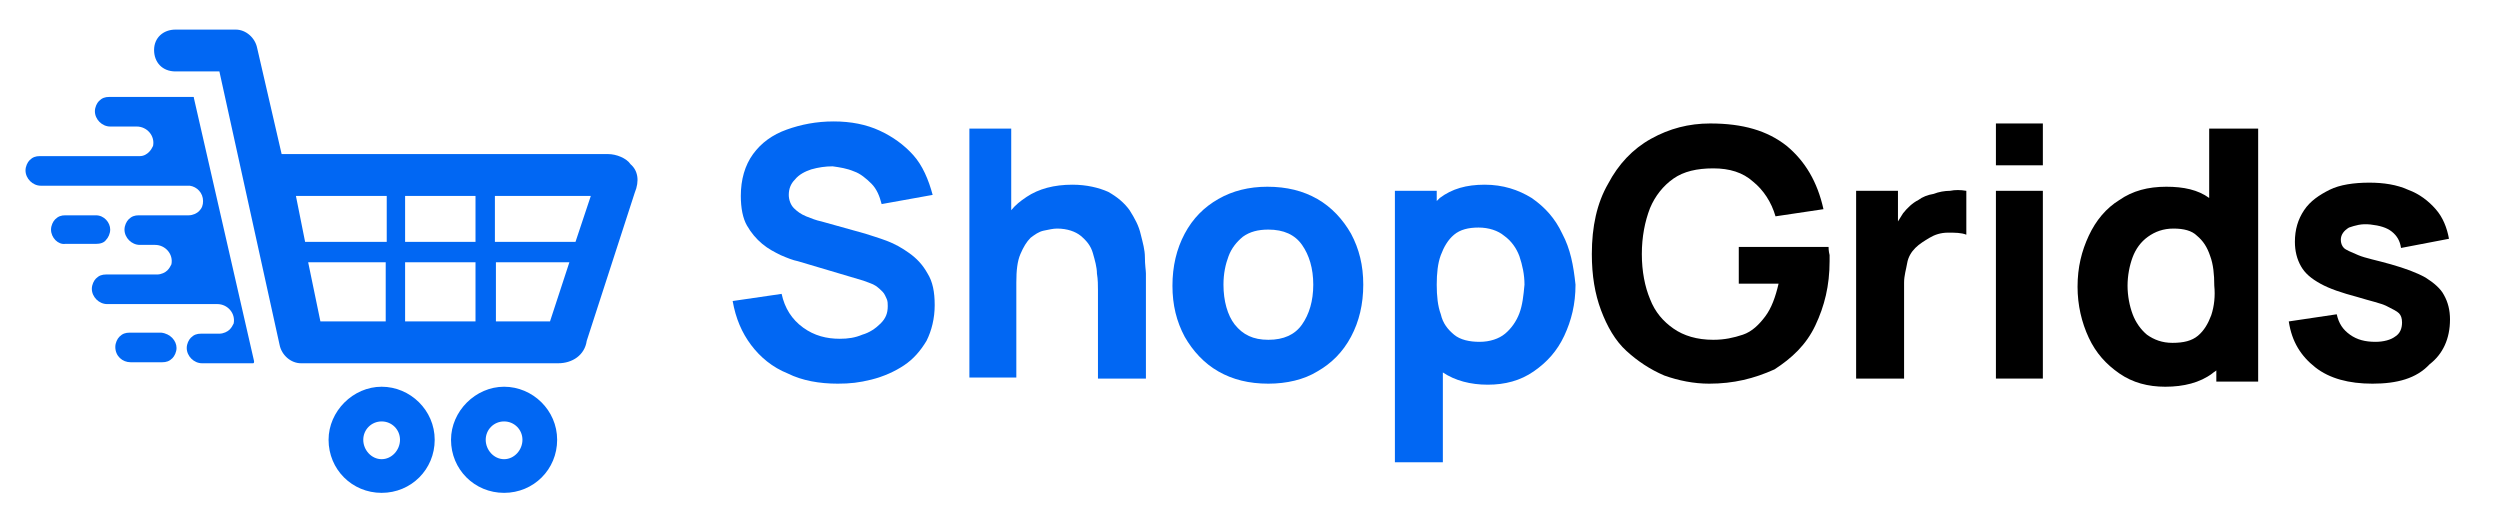
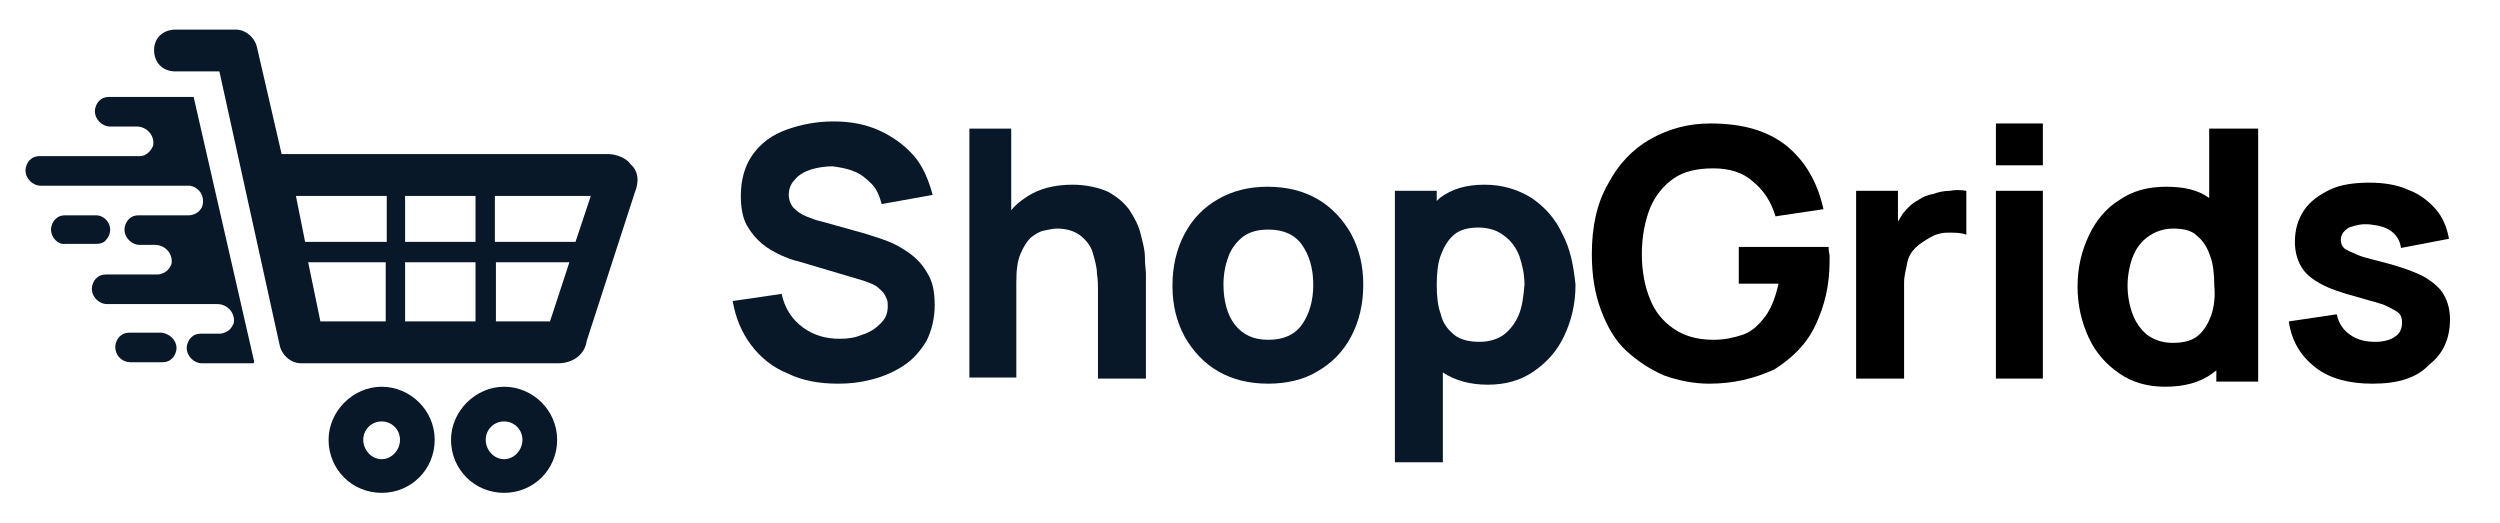
<svg xmlns="http://www.w3.org/2000/svg" version="1.1" id="Layer_1" x="0px" y="0px" viewBox="0 0 245 51.2" style="enable-background:new 0 0 245 51.2;" xml:space="preserve">
  <style type="text/css">
- 	.st0{fill:#0167F3;}
+ 	.st0{fill:#081828;}
</style>
  <g>
    <g>
      <path class="st0" d="M32.2,43.1c0,2.9,2.3,5.2,5.2,5.2s5.2-2.3,5.2-5.2s-2.4-5.2-5.2-5.2S32.2,40.3,32.2,43.1z M35.6,43.1    c0-1,0.8-1.8,1.8-1.8s1.8,0.8,1.8,1.8S38.4,45,37.4,45S35.6,44.1,35.6,43.1z" />
      <path class="st0" d="M44.2,43.1c0,2.9,2.3,5.2,5.2,5.2s5.2-2.3,5.2-5.2s-2.4-5.2-5.2-5.2S44.2,40.3,44.2,43.1z M47.6,43.1    c0-1,0.8-1.8,1.8-1.8s1.8,0.8,1.8,1.8S50.4,45,49.4,45S47.6,44.1,47.6,43.1z" />
      <path class="st0" d="M61.8,16.1c-0.4-0.6-1.4-1-2.2-1h-32L25.2,4.7c-0.2-1-1.1-1.8-2.1-1.8h-5.9c-1.2,0-2.1,0.8-2.1,2    S15.9,7,17.2,7h4.3l5.9,26.8c0.2,1,1.1,1.8,2.1,1.8h25.2c1.4,0,2.6-0.8,2.8-2.2l4.7-14.5C62.7,17.7,62.5,16.7,61.8,16.1z     M37.9,31.5h-6.5l-1.2-5.8h7.6v5.8H37.9z M37.9,23.7h-8L29,19.2h8.9V23.7z M46.6,31.5h-6.9v-5.8h6.9V31.5z M46.6,23.7h-6.9v-4.5    h6.9V23.7z M53.9,31.5h-5.3v-5.8h7.2L53.9,31.5z M56.4,23.7h-7.9v-4.5h9.4L56.4,23.7z" />
    </g>
    <g>
      <path class="st0" d="M24.9,35.4c0,0.1,0,0.2-0.1,0.2h-5c-0.8,0-1.5-0.7-1.5-1.5c0-0.4,0.2-0.8,0.4-1c0.3-0.3,0.6-0.4,1-0.4h1.8    c0.4,0,0.8-0.2,1-0.4s0.3-0.4,0.4-0.6c0.2-1-0.6-1.9-1.6-1.9H10.5c-0.8,0-1.5-0.7-1.5-1.5c0-0.4,0.2-0.8,0.4-1    c0.3-0.3,0.6-0.4,1-0.4h5c0.4,0,0.8-0.2,1-0.4c0.2-0.2,0.3-0.4,0.4-0.6c0.2-1-0.6-1.9-1.6-1.9h-1.5c-0.8,0-1.5-0.7-1.5-1.5    c0-0.4,0.2-0.8,0.4-1c0.3-0.3,0.6-0.4,1-0.4h4.9c0.4,0,0.8-0.2,1-0.4c0.3-0.3,0.4-0.6,0.4-1c0-0.8-0.6-1.4-1.3-1.5h-0.1h-0.2H4    c-0.8,0-1.5-0.7-1.5-1.5c0-0.4,0.2-0.8,0.4-1c0.3-0.3,0.6-0.4,1-0.4h9.8c0.4,0,0.7-0.2,0.9-0.4s0.3-0.4,0.4-0.6    c0.2-1-0.6-1.9-1.6-1.9h-2.6c-0.8,0-1.5-0.7-1.5-1.5c0-0.4,0.2-0.8,0.4-1c0.3-0.3,0.6-0.4,1-0.4h8.2c0.1,0,0.1,0,0.1,0.1    L24.9,35.4z" />
      <path class="st0" d="M17.3,34.1c0,0.4-0.2,0.8-0.4,1c-0.3,0.3-0.6,0.4-1,0.4h-3.1c-0.8,0-1.5-0.6-1.5-1.5c0-0.4,0.2-0.8,0.4-1    c0.3-0.3,0.6-0.4,1-0.4h3.1C16.7,32.7,17.3,33.4,17.3,34.1z" />
      <path class="st0" d="M10.8,22.5c0,0.4-0.2,0.8-0.4,1c-0.2,0.3-0.6,0.4-1,0.4h-3C5.7,24,5,23.3,5,22.5c0-0.4,0.2-0.8,0.4-1    c0.3-0.3,0.6-0.4,1-0.4h3C10.2,21.1,10.8,21.8,10.8,22.5z" />
    </g>
    <g>
      <path class="st0" d="M82.1,37.6c-1.8,0-3.5-0.3-4.9-1c-1.5-0.6-2.7-1.6-3.6-2.8s-1.5-2.6-1.8-4.3l4.8-0.7c0.3,1.4,1,2.5,2.1,3.3    s2.3,1.1,3.6,1.1c0.8,0,1.5-0.1,2.2-0.4c0.7-0.2,1.3-0.6,1.8-1.1c0.5-0.5,0.7-1,0.7-1.7c0-0.2,0-0.5-0.1-0.7s-0.2-0.5-0.4-0.7    c-0.2-0.2-0.4-0.4-0.7-0.6s-0.7-0.3-1.2-0.5l-6.4-1.9c-0.5-0.1-1-0.3-1.7-0.6c-0.6-0.3-1.2-0.6-1.8-1.1s-1.1-1.1-1.5-1.8    s-0.6-1.7-0.6-2.9c0-1.6,0.4-3,1.2-4.1s1.9-1.9,3.3-2.4s2.9-0.8,4.6-0.8s3.2,0.3,4.5,0.9s2.4,1.4,3.3,2.4s1.5,2.4,1.9,3.9l-5,0.9    c-0.2-0.8-0.5-1.5-1-2s-1.1-1-1.7-1.2c-0.7-0.3-1.4-0.4-2.1-0.5c-0.7,0-1.4,0.1-2.1,0.3c-0.6,0.2-1.2,0.5-1.6,1    c-0.4,0.4-0.6,0.9-0.6,1.5c0,0.5,0.2,1,0.5,1.3s0.7,0.6,1.2,0.8c0.5,0.2,1,0.4,1.5,0.5l4.3,1.2c0.6,0.2,1.3,0.4,2.1,0.7    s1.5,0.7,2.2,1.2s1.3,1.1,1.8,2c0.5,0.8,0.7,1.8,0.7,3.1c0,1.3-0.3,2.5-0.8,3.5c-0.6,1-1.3,1.8-2.2,2.4c-0.9,0.6-2,1.1-3.2,1.4    S83.3,37.6,82.1,37.6z" />
      <path class="st0" d="M112.3,26.8v10.3h-4.7v-8.7c0-0.4,0-1-0.1-1.6c0-0.6-0.2-1.3-0.4-2c-0.2-0.7-0.6-1.2-1.2-1.7    c-0.5-0.4-1.3-0.7-2.3-0.7c-0.4,0-0.8,0.1-1.3,0.2s-0.9,0.4-1.3,0.7c-0.4,0.4-0.7,0.9-1,1.6s-0.4,1.6-0.4,2.8V37H95V12.6h4.1v8    c0.4-0.5,0.9-0.9,1.5-1.3c1.2-0.8,2.7-1.2,4.5-1.2c1.4,0,2.6,0.3,3.5,0.7c0.9,0.5,1.6,1.1,2.1,1.8c0.5,0.8,0.9,1.5,1.1,2.4    c0.2,0.8,0.4,1.5,0.4,2.2C112.2,26,112.3,26.5,112.3,26.8z" />
      <path class="st0" d="M124.3,37.6c-1.9,0-3.5-0.4-4.9-1.2s-2.5-2-3.3-3.4c-0.8-1.5-1.2-3.1-1.2-5s0.4-3.6,1.2-5.1    c0.8-1.5,1.9-2.6,3.3-3.4s3-1.2,4.8-1.2c1.9,0,3.5,0.4,4.9,1.2c1.4,0.8,2.5,2,3.3,3.4c0.8,1.5,1.2,3.1,1.2,5s-0.4,3.6-1.2,5.1    s-1.9,2.6-3.3,3.4C127.8,37.2,126.1,37.6,124.3,37.6z M124.3,33.3c1.5,0,2.6-0.5,3.3-1.5c0.7-1,1.1-2.3,1.1-3.9s-0.4-2.9-1.1-3.9    c-0.7-1-1.8-1.5-3.3-1.5c-1,0-1.8,0.2-2.5,0.7c-0.6,0.5-1.1,1.1-1.4,1.9s-0.5,1.7-0.5,2.8c0,1.6,0.4,3,1.1,3.9    C121.8,32.8,122.8,33.3,124.3,33.3z" />
      <path class="st0" d="M153.1,22.9c-0.7-1.5-1.7-2.6-3-3.5c-1.3-0.8-2.8-1.3-4.6-1.3s-3.2,0.4-4.4,1.3c-0.1,0.1-0.2,0.2-0.3,0.3v-1    h-4.1v26.6h4.7v-8.8c1.2,0.8,2.7,1.2,4.4,1.2s3.2-0.4,4.5-1.3c1.3-0.9,2.3-2,3-3.5s1.1-3.1,1.1-5C154.2,26,153.9,24.4,153.1,22.9z     M148.9,30.7c-0.3,0.8-0.8,1.5-1.4,2s-1.5,0.8-2.5,0.8s-1.9-0.2-2.5-0.7s-1.1-1.1-1.3-2c-0.3-0.8-0.4-1.8-0.4-2.9s0.1-2.1,0.4-2.9    c0.3-0.8,0.7-1.5,1.3-2s1.4-0.7,2.4-0.7s1.9,0.3,2.5,0.8c0.7,0.5,1.2,1.2,1.5,2c0.3,0.9,0.5,1.8,0.5,2.8    C149.3,29,149.2,29.9,148.9,30.7z" />
      <path d="M167.5,37.6c-1.5,0-3-0.3-4.4-0.8c-1.4-0.6-2.6-1.4-3.7-2.4s-1.9-2.4-2.5-4S156,27,156,24.9c0-2.7,0.5-5,1.6-6.9    c1-1.9,2.4-3.4,4.2-4.4s3.7-1.5,5.8-1.5c3.2,0,5.6,0.7,7.5,2.2c1.8,1.5,3,3.5,3.6,6.2l-4.7,0.7c-0.4-1.4-1.2-2.6-2.2-3.4    c-1-0.9-2.3-1.3-3.9-1.3c-1.6,0-2.9,0.3-3.9,1s-1.8,1.7-2.3,2.9c-0.5,1.3-0.8,2.8-0.8,4.5s0.3,3.2,0.8,4.4    c0.5,1.3,1.3,2.2,2.3,2.9c1,0.7,2.3,1.1,3.9,1.1c1.1,0,2-0.2,2.9-0.5s1.6-1,2.2-1.8c0.6-0.8,1-1.9,1.3-3.2h-3.9v-3.6h8.8    c0,0.1,0,0.4,0.1,0.8c0,0.4,0,0.6,0,0.6c0,2.4-0.5,4.4-1.4,6.3c-0.9,1.9-2.3,3.2-4,4.3C171.9,37.1,169.9,37.6,167.5,37.6z" />
      <path d="M192.7,18.7V23c-0.5-0.2-1.1-0.2-1.8-0.2s-1.3,0.2-1.8,0.5s-1,0.6-1.4,1s-0.7,0.9-0.8,1.5s-0.3,1.2-0.3,1.9v9.4h-4.7V18.7    h4.1v3c0.2-0.3,0.3-0.5,0.5-0.8c0.4-0.5,0.9-1,1.5-1.3c0.4-0.3,0.9-0.5,1.5-0.6c0.5-0.2,1.1-0.3,1.6-0.3    C191.6,18.6,192.1,18.6,192.7,18.7z" />
      <path d="M195.6,16.2v-4.1h4.6v4.1H195.6z M195.6,37.1V18.7h4.6v18.4H195.6z" />
      <path d="M216.5,12.6v6.8c-1.1-0.8-2.5-1.1-4.2-1.1c-1.8,0-3.3,0.4-4.6,1.3c-1.3,0.8-2.3,2-3,3.5s-1.1,3.1-1.1,5    c0,1.8,0.4,3.5,1.1,5c0.7,1.5,1.7,2.6,3,3.5s2.8,1.3,4.5,1.3c1.8,0,3.4-0.4,4.6-1.3c0.1-0.1,0.3-0.2,0.4-0.3v1.1h4.1V12.6H216.5z     M216.7,30.9c-0.3,0.8-0.7,1.5-1.3,2s-1.4,0.7-2.5,0.7c-1,0-1.8-0.3-2.5-0.8c-0.6-0.5-1.1-1.2-1.4-2c-0.3-0.8-0.5-1.8-0.5-2.8    s0.2-2,0.5-2.8s0.8-1.5,1.5-2s1.5-0.8,2.5-0.8s1.8,0.2,2.3,0.7c0.6,0.5,1,1.1,1.3,2c0.3,0.8,0.4,1.8,0.4,2.9    C217.1,29,217,30,216.7,30.9z" />
      <path d="M232.5,37.6c-2.3,0-4.2-0.5-5.6-1.6c-1.4-1.1-2.3-2.5-2.6-4.5l4.7-0.7c0.2,0.9,0.6,1.5,1.3,2s1.5,0.7,2.5,0.7    c0.8,0,1.5-0.2,1.9-0.5c0.5-0.3,0.7-0.8,0.7-1.4c0-0.4-0.1-0.7-0.3-0.9s-0.6-0.4-1.2-0.7s-1.6-0.5-2.9-0.9    c-1.5-0.4-2.7-0.8-3.6-1.3c-0.9-0.5-1.5-1-1.9-1.7s-0.6-1.5-0.6-2.4c0-1.2,0.3-2.2,0.9-3.1s1.5-1.5,2.5-2s2.4-0.7,3.9-0.7    c1.4,0,2.7,0.2,3.8,0.7c1.1,0.4,2,1.1,2.7,1.9s1.1,1.8,1.3,2.9l-4.7,0.9c-0.1-0.7-0.4-1.2-0.9-1.6s-1.2-0.6-2.1-0.7    c-0.9-0.1-1.5,0.1-2.1,0.3c-0.5,0.3-0.8,0.7-0.8,1.2c0,0.3,0.1,0.6,0.3,0.8s0.7,0.4,1.4,0.7s1.8,0.5,3.2,0.9s2.5,0.8,3.4,1.3    c0.8,0.5,1.5,1.1,1.8,1.7c0.4,0.7,0.6,1.5,0.6,2.4c0,1.9-0.7,3.4-2,4.4C236.8,37.1,234.9,37.6,232.5,37.6z" />
    </g>
  </g>
</svg>
